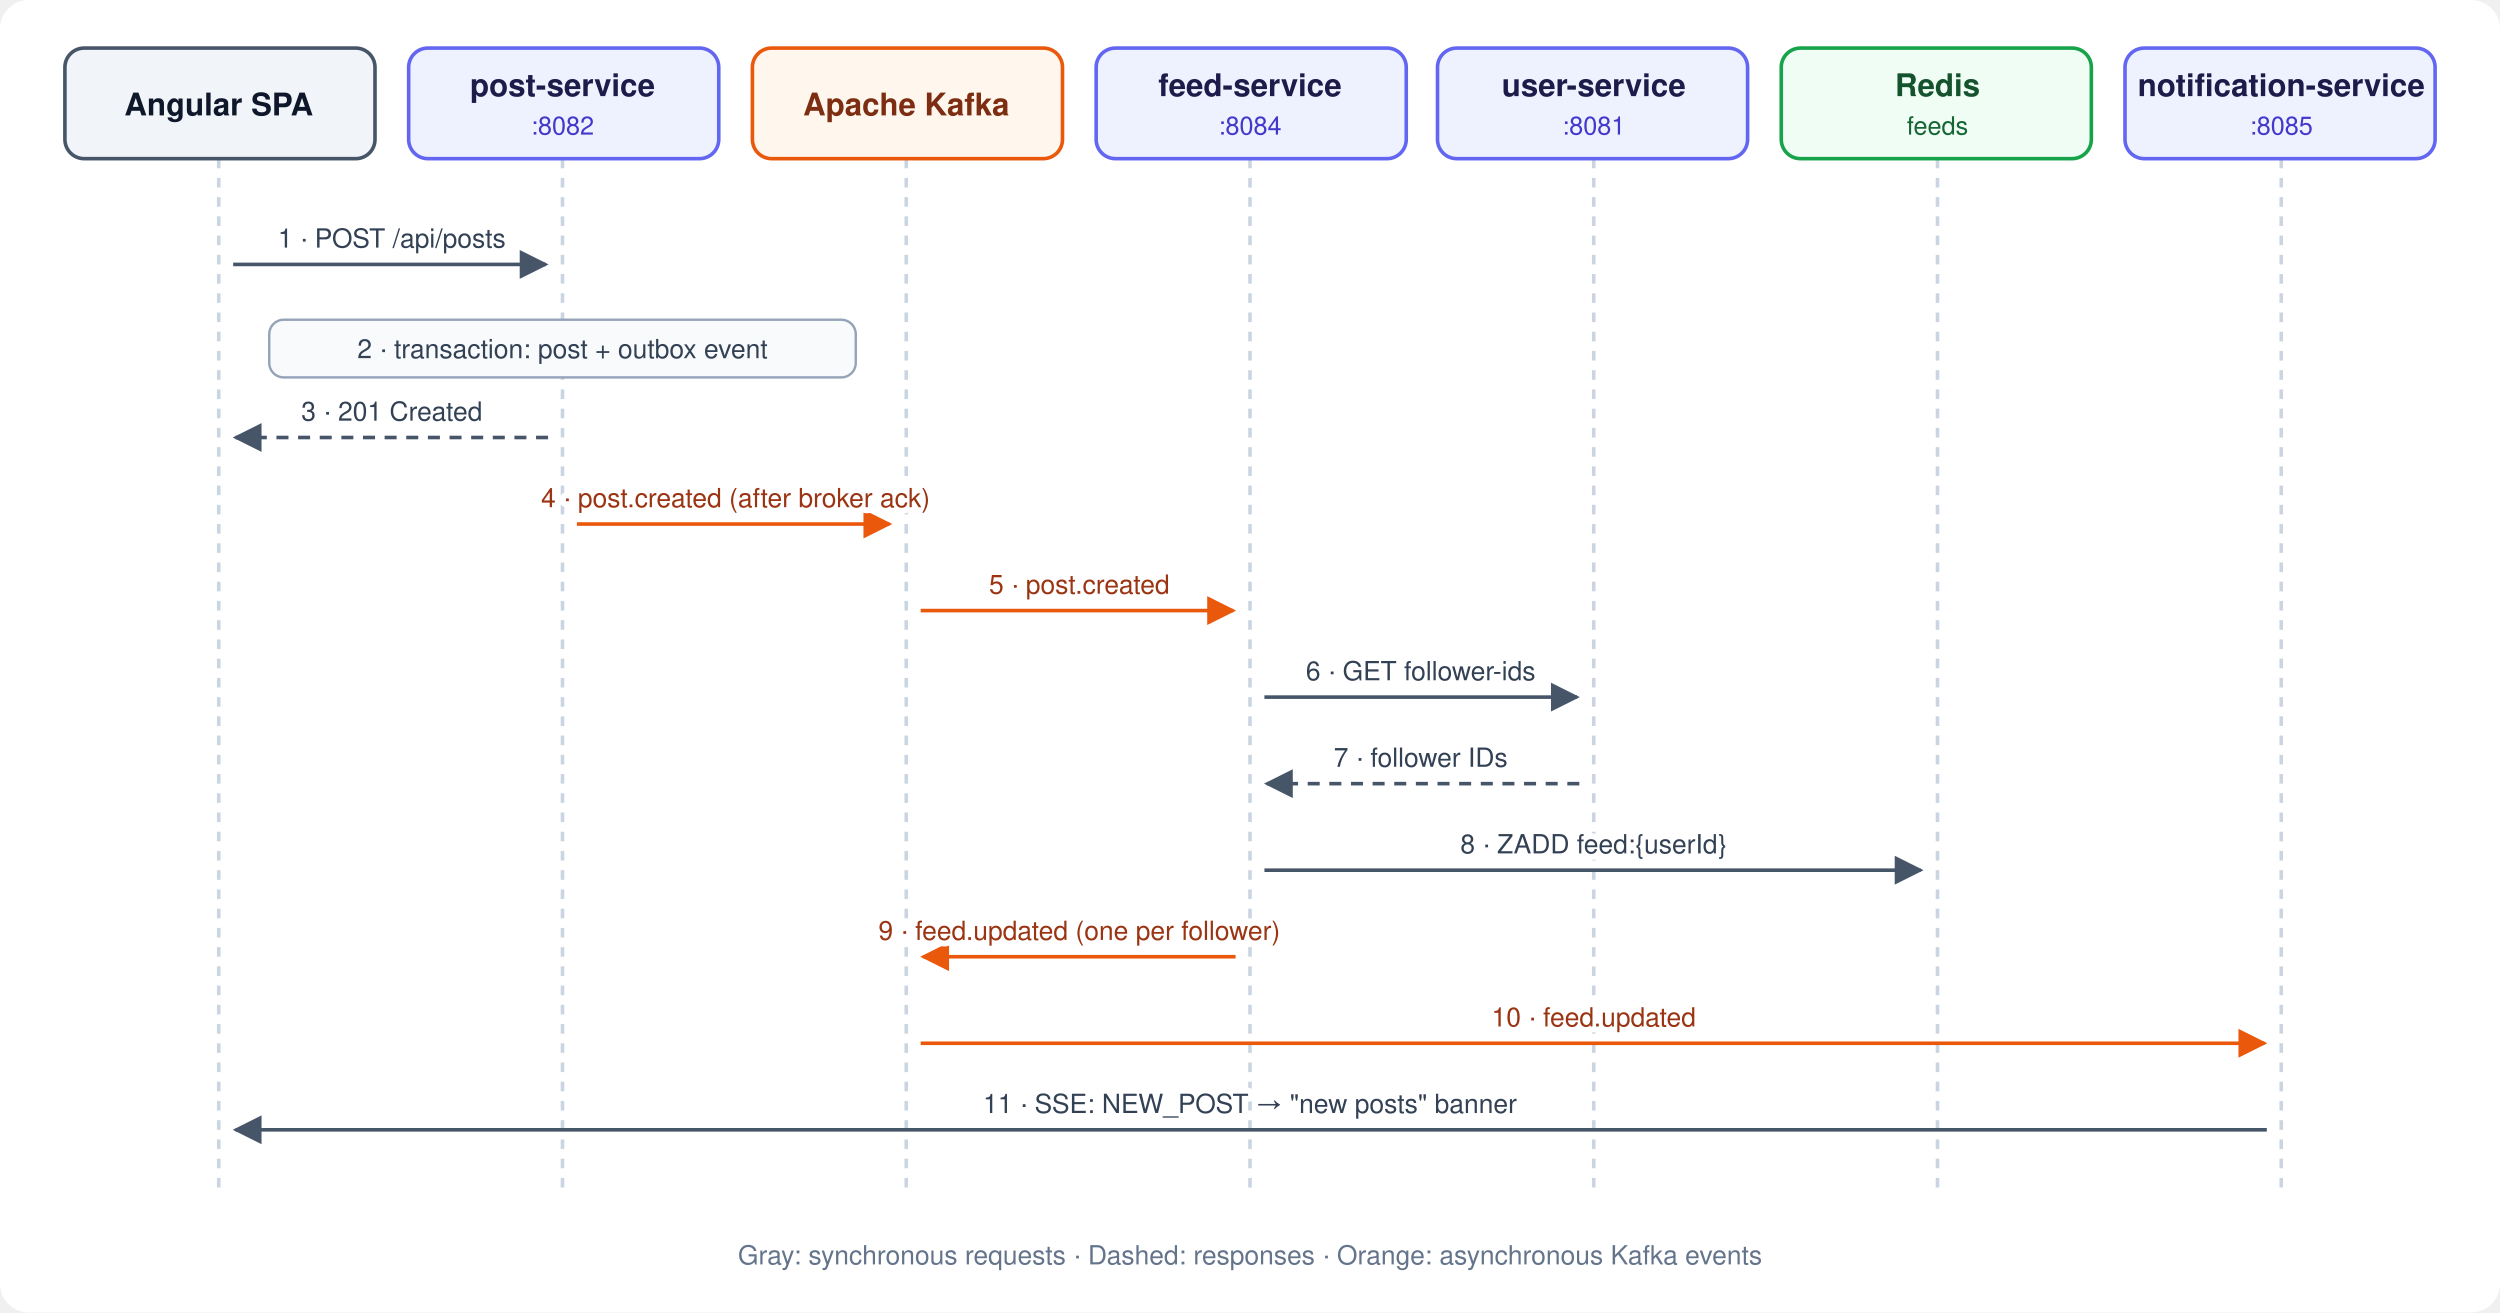
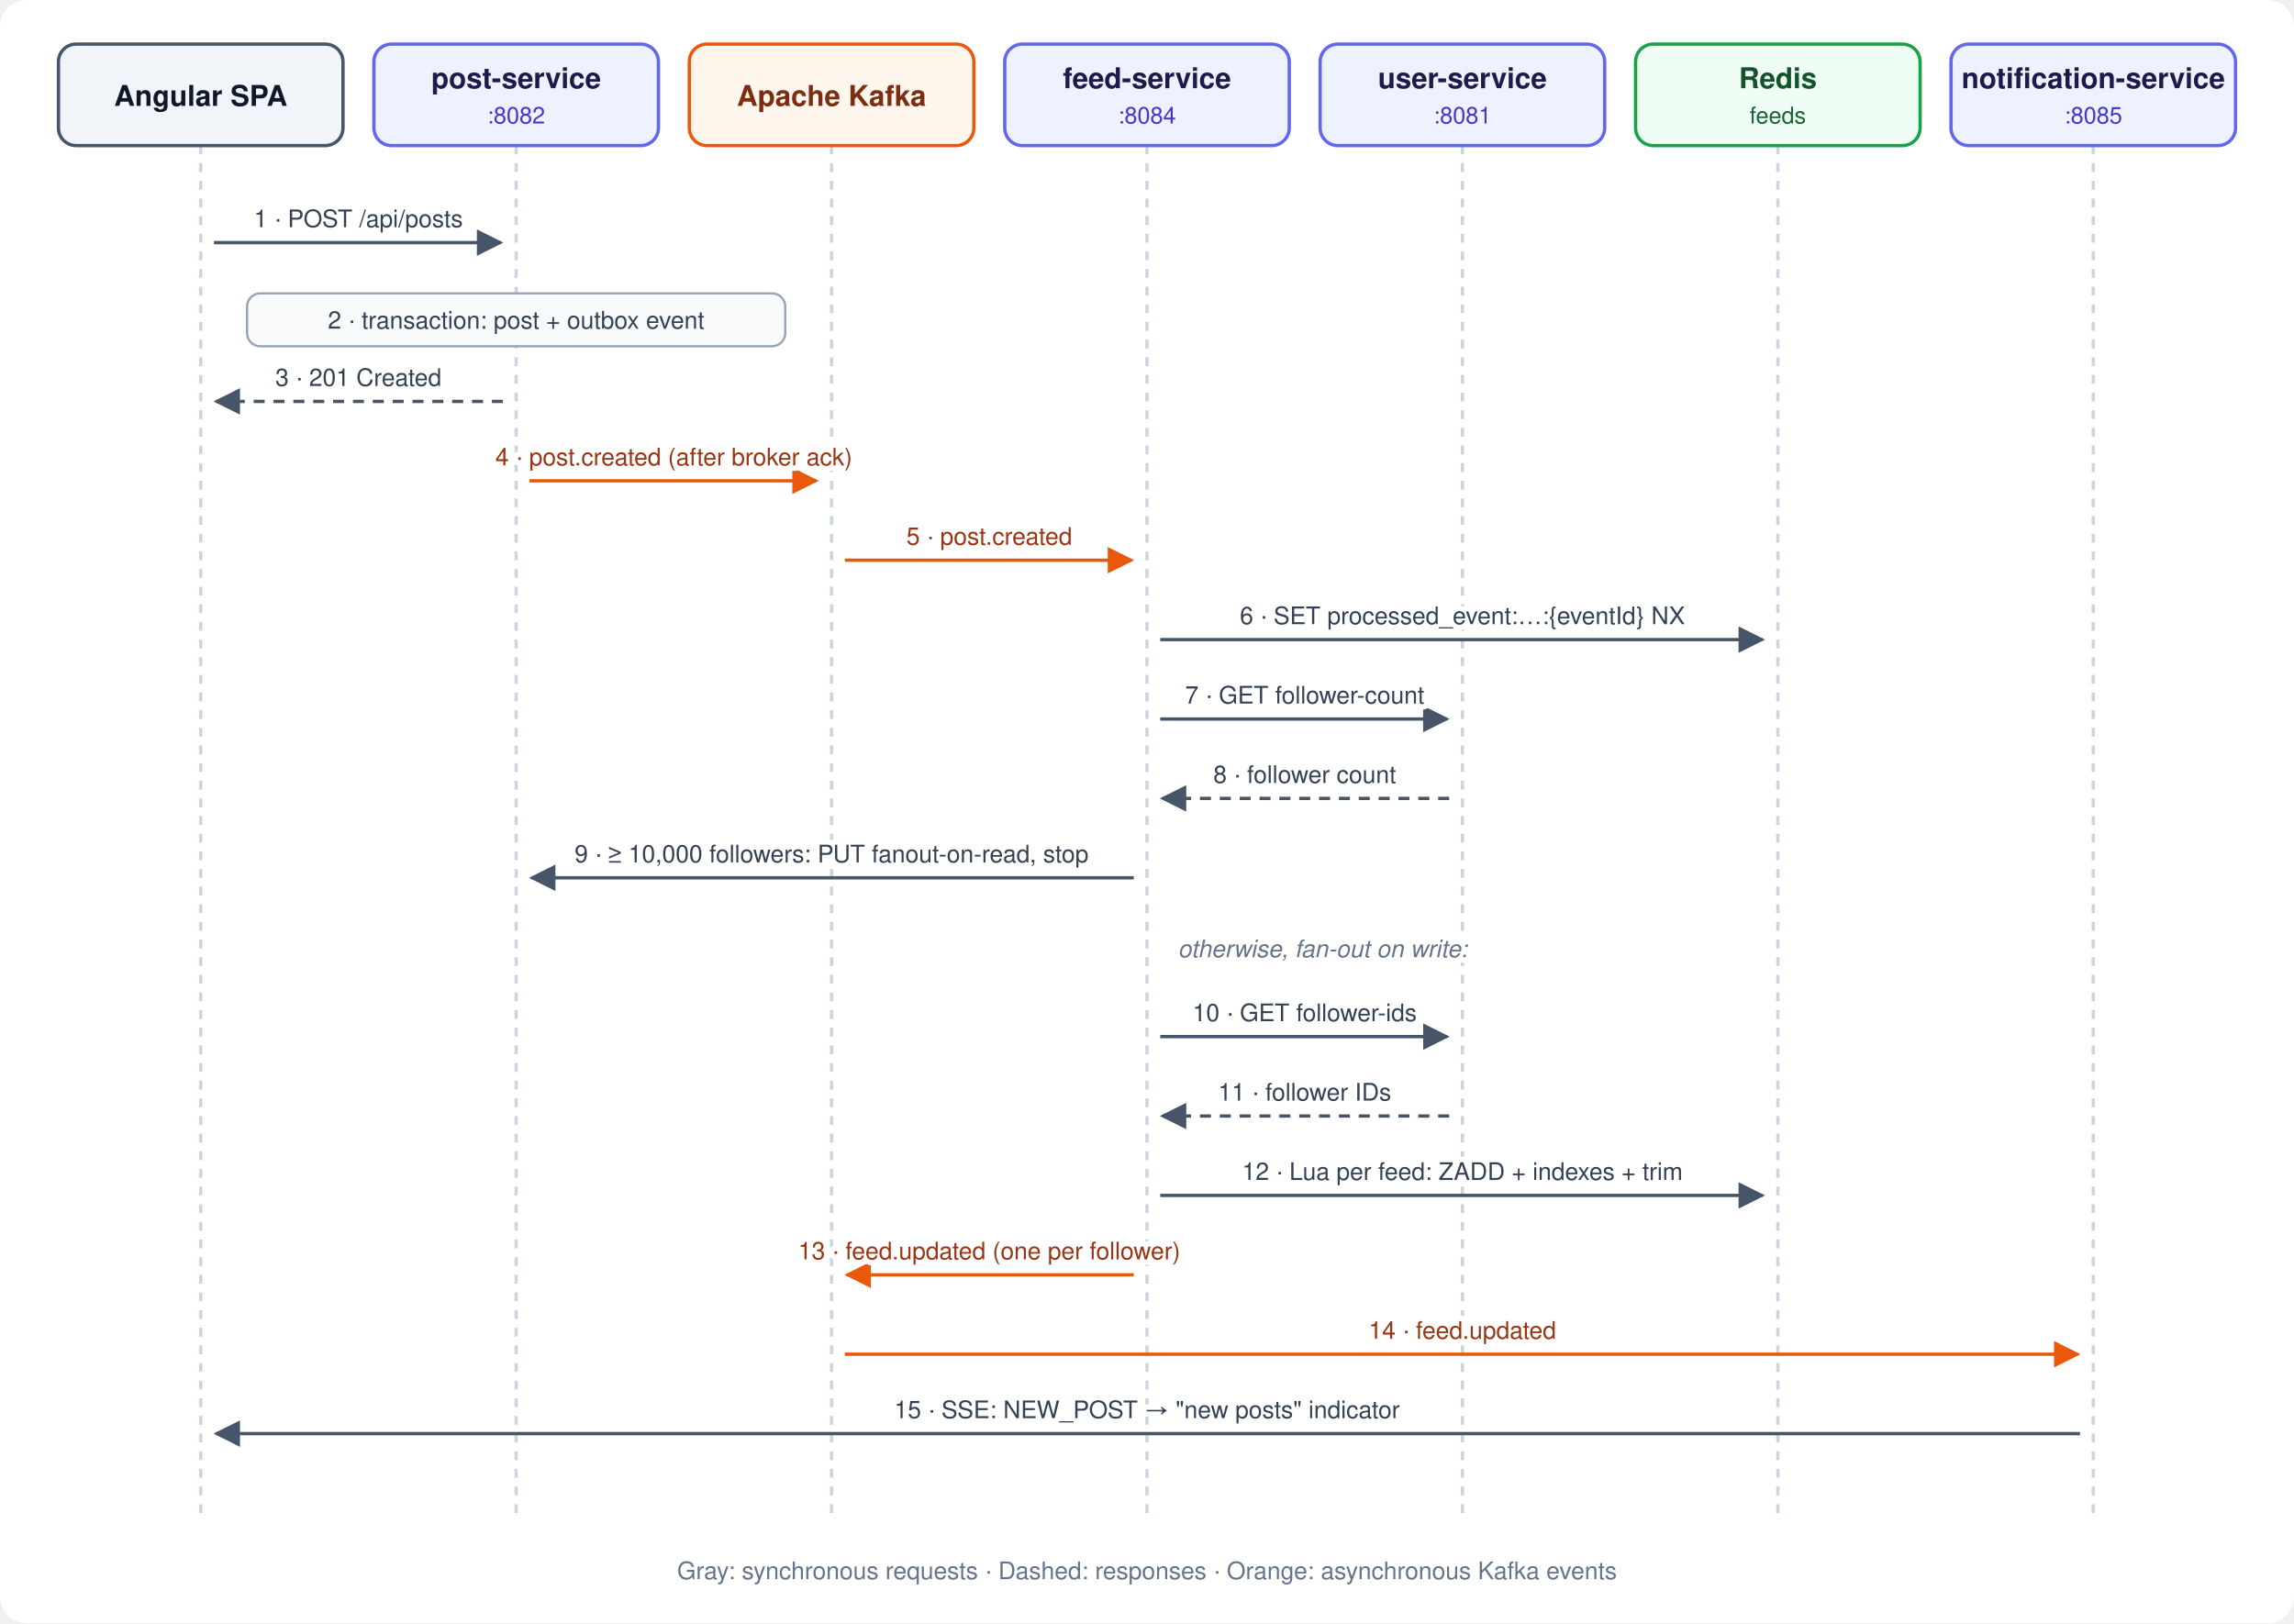
- <svg xmlns="http://www.w3.org/2000/svg" viewBox="0 0 1040 546" width="1040" height="546" font-family="-apple-system, Segoe UI, Helvetica, Arial, sans-serif">
+ <svg xmlns="http://www.w3.org/2000/svg" viewBox="0 0 1040 736" width="1040" height="736" font-family="-apple-system, Segoe UI, Helvetica, Arial, sans-serif">
  <defs>
    <marker id="arrow-gray" viewBox="0 0 10 10" refX="9" refY="5" markerWidth="8" markerHeight="8" orient="auto-start-reverse">
      <path d="M0,0 L10,5 L0,10 z" fill="#475569" />
    </marker>
    <marker id="arrow-orange" viewBox="0 0 10 10" refX="9" refY="5" markerWidth="8" markerHeight="8" orient="auto-start-reverse">
      <path d="M0,0 L10,5 L0,10 z" fill="#EA580C" />
    </marker>
  </defs>
-   <rect x="0" y="0" width="1040" height="546" rx="12" fill="#ffffff" />
-   <path d="M91,66 V496" stroke="#CBD5E1" stroke-width="1.5" stroke-dasharray="4 4" fill="none" />
-   <path d="M234,66 V496" stroke="#CBD5E1" stroke-width="1.5" stroke-dasharray="4 4" fill="none" />
-   <path d="M377,66 V496" stroke="#CBD5E1" stroke-width="1.5" stroke-dasharray="4 4" fill="none" />
-   <path d="M520,66 V496" stroke="#CBD5E1" stroke-width="1.5" stroke-dasharray="4 4" fill="none" />
-   <path d="M663,66 V496" stroke="#CBD5E1" stroke-width="1.5" stroke-dasharray="4 4" fill="none" />
-   <path d="M806,66 V496" stroke="#CBD5E1" stroke-width="1.5" stroke-dasharray="4 4" fill="none" />
-   <path d="M949,66 V496" stroke="#CBD5E1" stroke-width="1.5" stroke-dasharray="4 4" fill="none" />
-   <rect x="27" y="20" width="129" height="46" rx="8" fill="#F1F5F9" stroke="#475569" stroke-width="1.5" />
+   <rect x="0" y="0" width="1040" height="736" rx="12" fill="#ffffff" />
+   <path d="M91,66 V686" stroke="#CBD5E1" stroke-width="1.5" stroke-dasharray="4 4" fill="none" />
+   <rect x="26.5" y="20" width="129" height="46" rx="8" fill="#F1F5F9" stroke="#475569" stroke-width="1.5" />
  <text x="91" y="48" font-size="13" font-weight="600" text-anchor="middle" fill="#0F172A">Angular SPA</text>
-   <rect x="170" y="20" width="129" height="46" rx="8" fill="#EEF2FF" stroke="#6366F1" stroke-width="1.5" />
+   <path d="M234,66 V686" stroke="#CBD5E1" stroke-width="1.5" stroke-dasharray="4 4" fill="none" />
+   <rect x="169.5" y="20" width="129" height="46" rx="8" fill="#EEF2FF" stroke="#6366F1" stroke-width="1.5" />
  <text x="234" y="40" font-size="13" font-weight="600" text-anchor="middle" fill="#1E1B4B">post-service</text>
  <text x="234" y="56" font-size="10.5" text-anchor="middle" fill="#4338CA">:8082</text>
-   <rect x="313" y="20" width="129" height="46" rx="8" fill="#FFF7ED" stroke="#EA580C" stroke-width="1.5" />
+   <path d="M377,66 V686" stroke="#CBD5E1" stroke-width="1.5" stroke-dasharray="4 4" fill="none" />
+   <rect x="312.5" y="20" width="129" height="46" rx="8" fill="#FFF7ED" stroke="#EA580C" stroke-width="1.5" />
  <text x="377" y="48" font-size="13" font-weight="600" text-anchor="middle" fill="#7C2D12">Apache Kafka</text>
-   <rect x="456" y="20" width="129" height="46" rx="8" fill="#EEF2FF" stroke="#6366F1" stroke-width="1.5" />
+   <path d="M520,66 V686" stroke="#CBD5E1" stroke-width="1.5" stroke-dasharray="4 4" fill="none" />
+   <rect x="455.5" y="20" width="129" height="46" rx="8" fill="#EEF2FF" stroke="#6366F1" stroke-width="1.5" />
  <text x="520" y="40" font-size="13" font-weight="600" text-anchor="middle" fill="#1E1B4B">feed-service</text>
  <text x="520" y="56" font-size="10.5" text-anchor="middle" fill="#4338CA">:8084</text>
-   <rect x="598" y="20" width="129" height="46" rx="8" fill="#EEF2FF" stroke="#6366F1" stroke-width="1.5" />
+   <path d="M663,66 V686" stroke="#CBD5E1" stroke-width="1.5" stroke-dasharray="4 4" fill="none" />
+   <rect x="598.5" y="20" width="129" height="46" rx="8" fill="#EEF2FF" stroke="#6366F1" stroke-width="1.5" />
  <text x="663" y="40" font-size="13" font-weight="600" text-anchor="middle" fill="#1E1B4B">user-service</text>
  <text x="663" y="56" font-size="10.5" text-anchor="middle" fill="#4338CA">:8081</text>
-   <rect x="741" y="20" width="129" height="46" rx="8" fill="#F0FDF4" stroke="#16A34A" stroke-width="1.5" />
+   <path d="M806,66 V686" stroke="#CBD5E1" stroke-width="1.5" stroke-dasharray="4 4" fill="none" />
+   <rect x="741.5" y="20" width="129" height="46" rx="8" fill="#F0FDF4" stroke="#16A34A" stroke-width="1.5" />
  <text x="806" y="40" font-size="13" font-weight="600" text-anchor="middle" fill="#14532D">Redis</text>
  <text x="806" y="56" font-size="10.5" text-anchor="middle" fill="#166534">feeds</text>
-   <rect x="884" y="20" width="129" height="46" rx="8" fill="#EEF2FF" stroke="#6366F1" stroke-width="1.5" />
+   <path d="M949,66 V686" stroke="#CBD5E1" stroke-width="1.5" stroke-dasharray="4 4" fill="none" />
+   <rect x="884.5" y="20" width="129" height="46" rx="8" fill="#EEF2FF" stroke="#6366F1" stroke-width="1.5" />
  <text x="949" y="40" font-size="13" font-weight="600" text-anchor="middle" fill="#1E1B4B">notification-service</text>
  <text x="949" y="56" font-size="10.5" text-anchor="middle" fill="#4338CA">:8085</text>
  <path d="M97,110 H227" stroke="#475569" stroke-width="1.5" fill="none" marker-end="url(#arrow-gray)" />
-   <text x="163" y="103" font-size="11" text-anchor="middle" fill="#334155" stroke="#ffffff" stroke-width="5" stroke-linejoin="round" paint-order="stroke">1 · POST /api/posts</text>
+   <text x="162.5" y="103" font-size="11" text-anchor="middle" fill="#334155" stroke="#ffffff" stroke-width="5" stroke-linejoin="round" paint-order="stroke">1 · POST /api/posts</text>
  <rect x="112" y="133" width="244" height="24" rx="6" fill="#F8FAFC" stroke="#94A3B8" stroke-width="1" />
  <text x="234" y="149" font-size="11" text-anchor="middle" fill="#334155">2 · transaction: post + outbox event</text>
  <path d="M228,182 H98" stroke="#475569" stroke-width="1.5" fill="none" stroke-dasharray="5 4" marker-end="url(#arrow-gray)" />
-   <text x="163" y="175" font-size="11" text-anchor="middle" fill="#334155" stroke="#ffffff" stroke-width="5" stroke-linejoin="round" paint-order="stroke">3 · 201 Created</text>
+   <text x="162.5" y="175" font-size="11" text-anchor="middle" fill="#334155" stroke="#ffffff" stroke-width="5" stroke-linejoin="round" paint-order="stroke">3 · 201 Created</text>
  <path d="M240,218 H370" stroke="#EA580C" stroke-width="1.5" fill="none" marker-end="url(#arrow-orange)" />
-   <text x="306" y="211" font-size="11" text-anchor="middle" fill="#9A3412" stroke="#ffffff" stroke-width="5" stroke-linejoin="round" paint-order="stroke">4 · post.created (after broker ack)</text>
+   <text x="305.5" y="211" font-size="11" text-anchor="middle" fill="#9A3412" stroke="#ffffff" stroke-width="5" stroke-linejoin="round" paint-order="stroke">4 · post.created (after broker ack)</text>
  <path d="M383,254 H513" stroke="#EA580C" stroke-width="1.5" fill="none" marker-end="url(#arrow-orange)" />
-   <text x="449" y="247" font-size="11" text-anchor="middle" fill="#9A3412" stroke="#ffffff" stroke-width="5" stroke-linejoin="round" paint-order="stroke">5 · post.created</text>
-   <path d="M526,290 H656" stroke="#475569" stroke-width="1.5" fill="none" marker-end="url(#arrow-gray)" />
-   <text x="591" y="283" font-size="11" text-anchor="middle" fill="#334155" stroke="#ffffff" stroke-width="5" stroke-linejoin="round" paint-order="stroke">6 · GET follower-ids</text>
-   <path d="M657,326 H527" stroke="#475569" stroke-width="1.5" fill="none" stroke-dasharray="5 4" marker-end="url(#arrow-gray)" />
-   <text x="591" y="319" font-size="11" text-anchor="middle" fill="#334155" stroke="#ffffff" stroke-width="5" stroke-linejoin="round" paint-order="stroke">7 · follower IDs</text>
-   <path d="M526,362 H799" stroke="#475569" stroke-width="1.5" fill="none" marker-end="url(#arrow-gray)" />
-   <text x="663" y="355" font-size="11" text-anchor="middle" fill="#334155" stroke="#ffffff" stroke-width="5" stroke-linejoin="round" paint-order="stroke">8 · ZADD feed:{userId}</text>
-   <path d="M514,398 H384" stroke="#EA580C" stroke-width="1.5" fill="none" marker-end="url(#arrow-orange)" />
-   <text x="449" y="391" font-size="11" text-anchor="middle" fill="#9A3412" stroke="#ffffff" stroke-width="5" stroke-linejoin="round" paint-order="stroke">9 · feed.updated (one per follower)</text>
-   <path d="M383,434 H942" stroke="#EA580C" stroke-width="1.5" fill="none" marker-end="url(#arrow-orange)" />
-   <text x="663" y="427" font-size="11" text-anchor="middle" fill="#9A3412" stroke="#ffffff" stroke-width="5" stroke-linejoin="round" paint-order="stroke">10 · feed.updated</text>
-   <path d="M943,470 H98" stroke="#475569" stroke-width="1.5" fill="none" marker-end="url(#arrow-gray)" />
-   <text x="520" y="463" font-size="11" text-anchor="middle" fill="#334155" stroke="#ffffff" stroke-width="5" stroke-linejoin="round" paint-order="stroke">11 · SSE: NEW_POST → "new posts" banner</text>
-   <text x="520" y="526" font-size="11" text-anchor="middle" fill="#64748B">Gray: synchronous requests · Dashed: responses · Orange: asynchronous Kafka events</text>
+   <text x="448.5" y="247" font-size="11" text-anchor="middle" fill="#9A3412" stroke="#ffffff" stroke-width="5" stroke-linejoin="round" paint-order="stroke">5 · post.created</text>
+   <path d="M526,290 H799" stroke="#475569" stroke-width="1.5" fill="none" marker-end="url(#arrow-gray)" />
+   <text x="663" y="283" font-size="11" text-anchor="middle" fill="#334155" stroke="#ffffff" stroke-width="5" stroke-linejoin="round" paint-order="stroke">6 · SET processed_event:…:{eventId} NX</text>
+   <path d="M526,326 H656" stroke="#475569" stroke-width="1.5" fill="none" marker-end="url(#arrow-gray)" />
+   <text x="591.5" y="319" font-size="11" text-anchor="middle" fill="#334155" stroke="#ffffff" stroke-width="5" stroke-linejoin="round" paint-order="stroke">7 · GET follower-count</text>
+   <path d="M657,362 H527" stroke="#475569" stroke-width="1.5" fill="none" stroke-dasharray="5 4" marker-end="url(#arrow-gray)" />
+   <text x="591.5" y="355" font-size="11" text-anchor="middle" fill="#334155" stroke="#ffffff" stroke-width="5" stroke-linejoin="round" paint-order="stroke">8 · follower count</text>
+   <path d="M514,398 H241" stroke="#475569" stroke-width="1.5" fill="none" marker-end="url(#arrow-gray)" />
+   <text x="377" y="391" font-size="11" text-anchor="middle" fill="#334155" stroke="#ffffff" stroke-width="5" stroke-linejoin="round" paint-order="stroke">9 · ≥ 10,000 followers: PUT fanout-on-read, stop</text>
+   <text x="534" y="434" font-size="11" text-anchor="start" fill="#64748B" font-style="italic" stroke="#ffffff" stroke-width="5" stroke-linejoin="round" paint-order="stroke">otherwise, fan-out on write:</text>
+   <path d="M526,470 H656" stroke="#475569" stroke-width="1.5" fill="none" marker-end="url(#arrow-gray)" />
+   <text x="591.5" y="463" font-size="11" text-anchor="middle" fill="#334155" stroke="#ffffff" stroke-width="5" stroke-linejoin="round" paint-order="stroke">10 · GET follower-ids</text>
+   <path d="M657,506 H527" stroke="#475569" stroke-width="1.5" fill="none" stroke-dasharray="5 4" marker-end="url(#arrow-gray)" />
+   <text x="591.5" y="499" font-size="11" text-anchor="middle" fill="#334155" stroke="#ffffff" stroke-width="5" stroke-linejoin="round" paint-order="stroke">11 · follower IDs</text>
+   <path d="M526,542 H799" stroke="#475569" stroke-width="1.5" fill="none" marker-end="url(#arrow-gray)" />
+   <text x="663" y="535" font-size="11" text-anchor="middle" fill="#334155" stroke="#ffffff" stroke-width="5" stroke-linejoin="round" paint-order="stroke">12 · Lua per feed: ZADD + indexes + trim</text>
+   <path d="M514,578 H384" stroke="#EA580C" stroke-width="1.5" fill="none" marker-end="url(#arrow-orange)" />
+   <text x="448.5" y="571" font-size="11" text-anchor="middle" fill="#9A3412" stroke="#ffffff" stroke-width="5" stroke-linejoin="round" paint-order="stroke">13 · feed.updated (one per follower)</text>
+   <path d="M383,614 H942" stroke="#EA580C" stroke-width="1.5" fill="none" marker-end="url(#arrow-orange)" />
+   <text x="663" y="607" font-size="11" text-anchor="middle" fill="#9A3412" stroke="#ffffff" stroke-width="5" stroke-linejoin="round" paint-order="stroke">14 · feed.updated</text>
+   <path d="M943,650 H98" stroke="#475569" stroke-width="1.5" fill="none" marker-end="url(#arrow-gray)" />
+   <text x="520" y="643" font-size="11" text-anchor="middle" fill="#334155" stroke="#ffffff" stroke-width="5" stroke-linejoin="round" paint-order="stroke">15 · SSE: NEW_POST → "new posts" indicator</text>
+   <text x="520" y="716" font-size="11" text-anchor="middle" fill="#64748B" stroke="#ffffff" stroke-width="5" stroke-linejoin="round" paint-order="stroke">Gray: synchronous requests · Dashed: responses · Orange: asynchronous Kafka events</text>
</svg>
